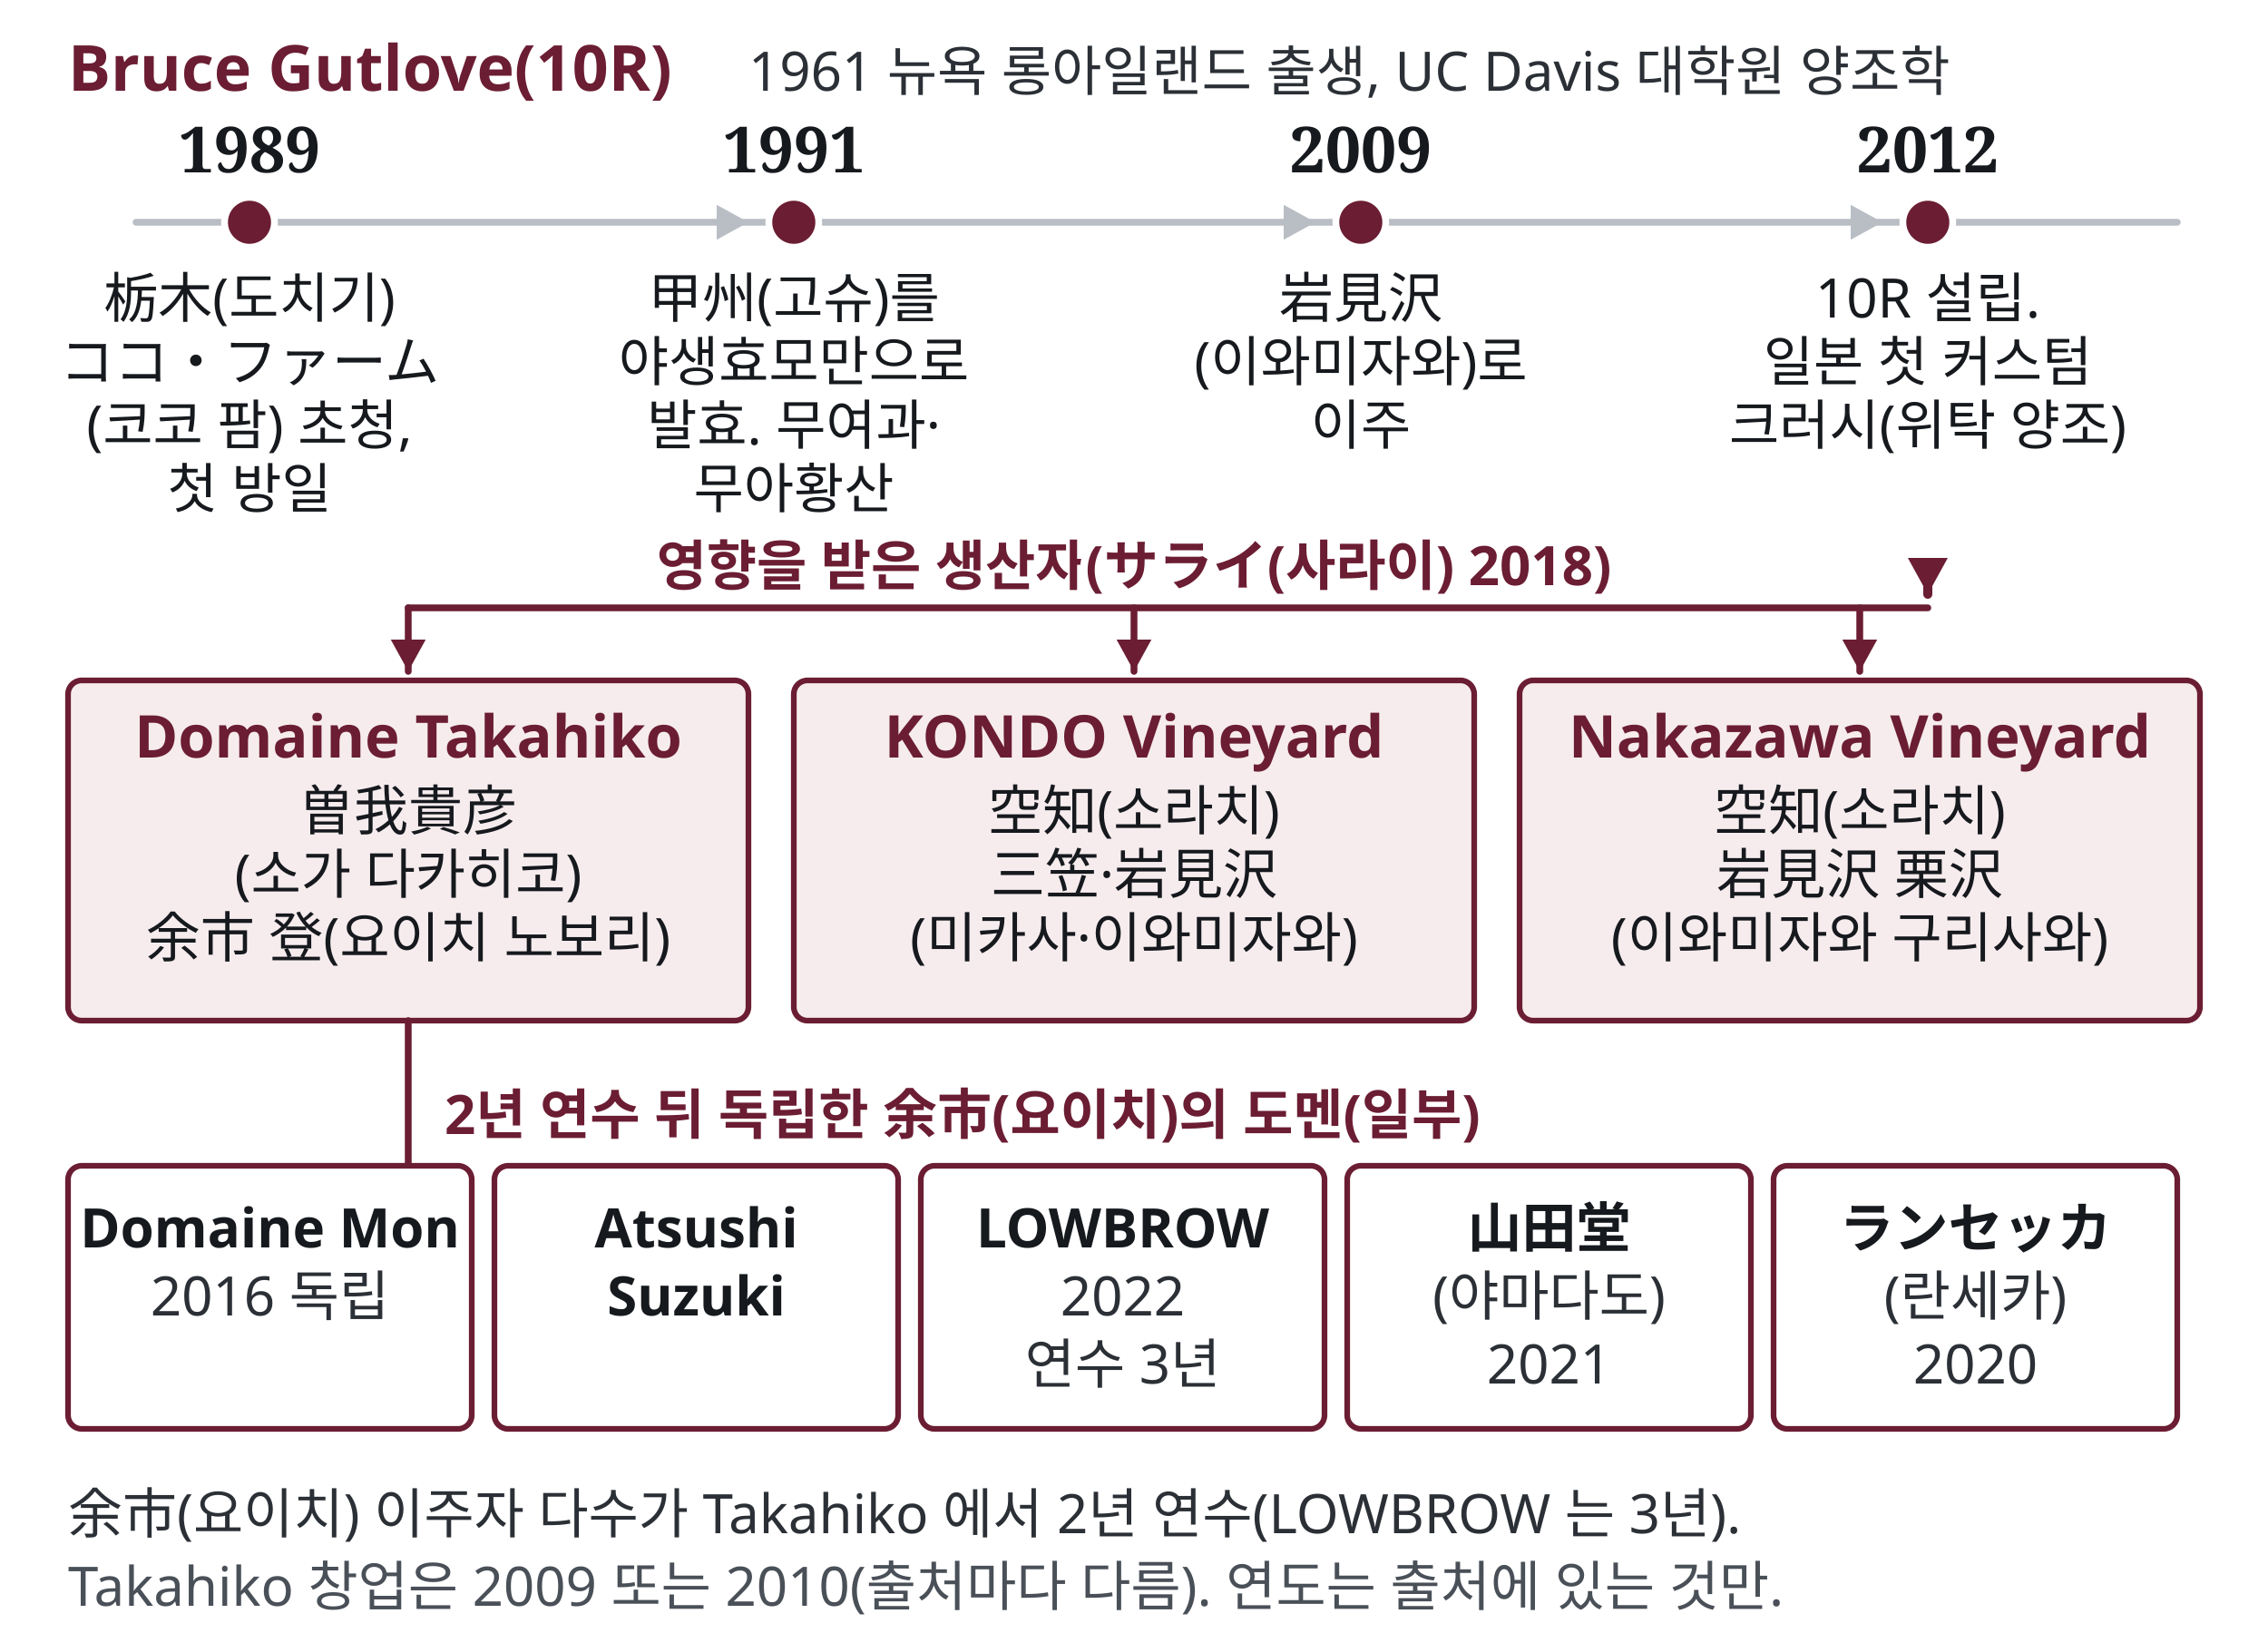
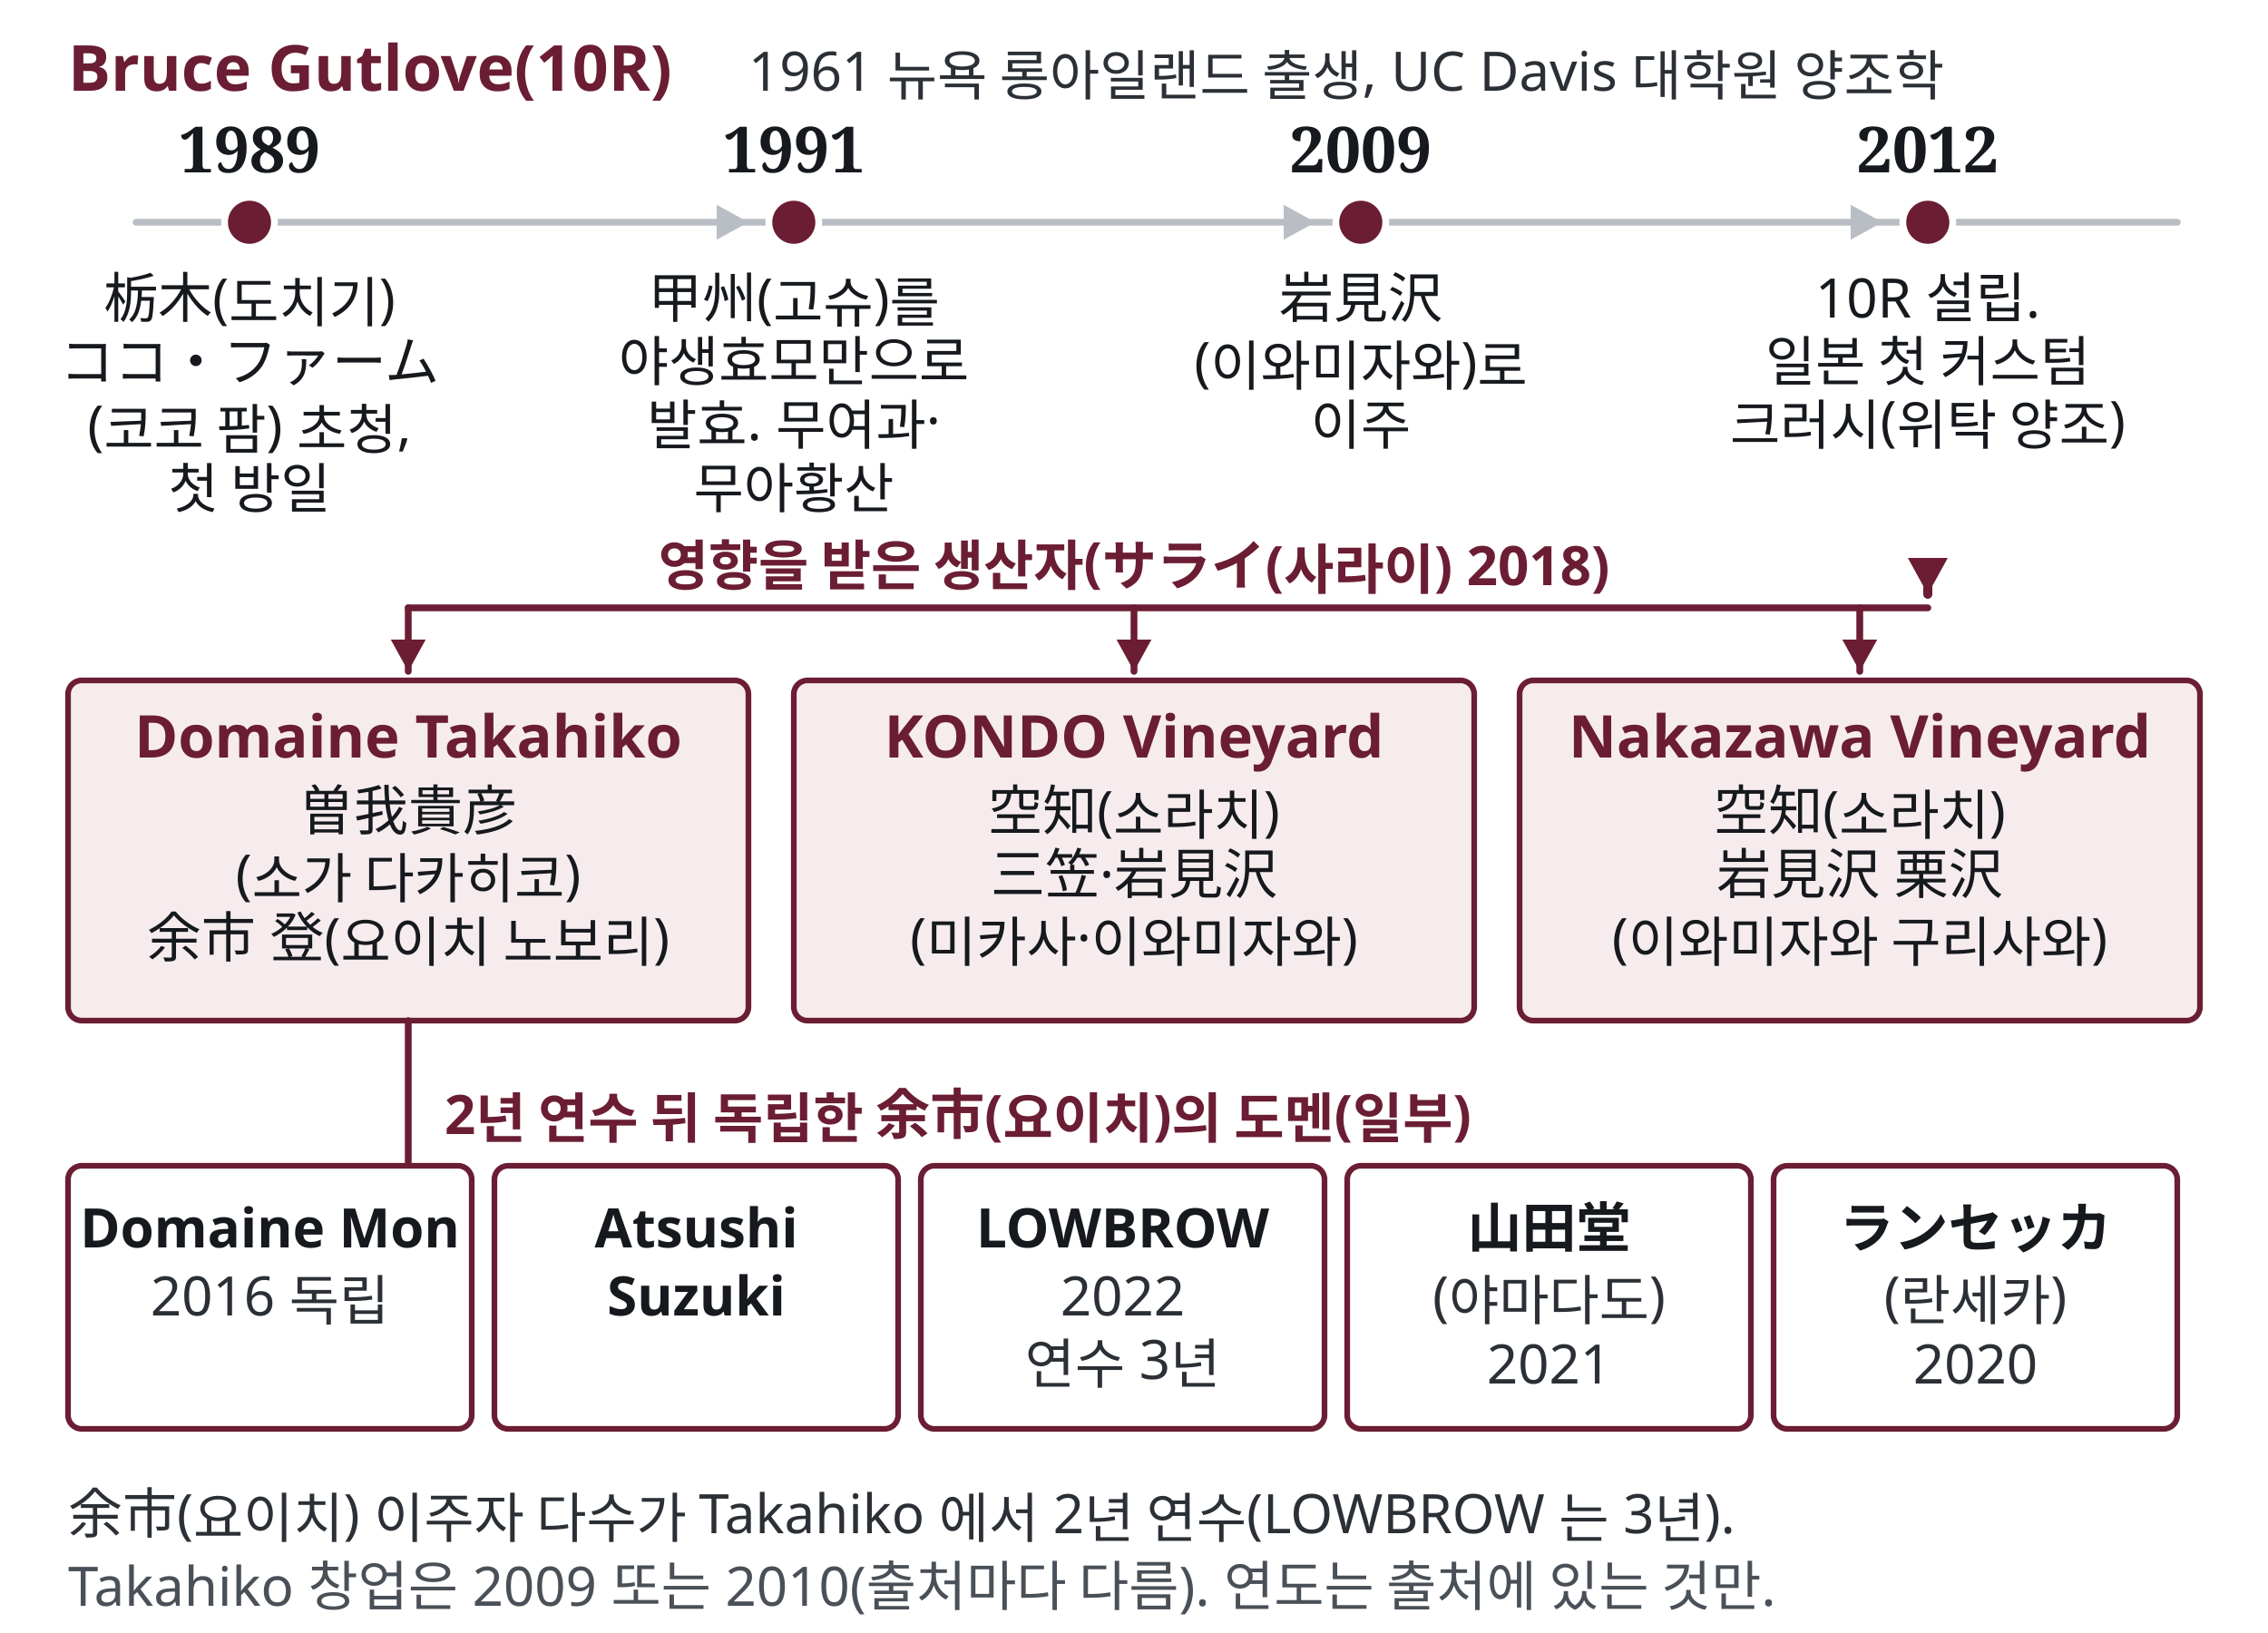
<svg xmlns="http://www.w3.org/2000/svg" viewBox="0 0 1000 720" width="1000" height="720" role="img" aria-labelledby="clin-t clin-d" font-family="'Noto Sans KR','Noto Sans JP',sans-serif" lang="ko">
  <rect width="1000" height="720" fill="#ffffff" />
  <text x="30" y="40" font-size="28" font-weight="700" fill="#6b1d33">Bruce Gutlove(10R)</text>
-   <text x="330" y="40" font-size="24" fill="#2b3036">1961 <tspan lang="ja" font-family="'Noto Sans JP','Noto Sans KR',sans-serif">뉴욕</tspan>
-     <tspan lang="ja" font-family="'Noto Sans JP','Noto Sans KR',sans-serif">롱아일랜드</tspan>
-     <tspan lang="ja" font-family="'Noto Sans JP','Noto Sans KR',sans-serif">출생</tspan>, UC Davis <tspan lang="ja" font-family="'Noto Sans JP','Noto Sans KR',sans-serif">대학원</tspan>
-     <tspan lang="ja" font-family="'Noto Sans JP','Noto Sans KR',sans-serif">양조학</tspan>
-   </text>
+   <text x="330" y="40" font-size="24" fill="#2b3036">1961 뉴욕 롱아일랜드 출생, UC Davis 대학원 양조학</text>
  <line x1="60" y1="98" x2="960" y2="98" stroke="#b9bec5" stroke-width="3" stroke-linecap="round" />
  <circle cx="110" cy="98" r="11" fill="#6b1d33" stroke="#fff" stroke-width="3" />
  <text x="110" y="76" font-size="28" font-weight="700" fill="#16191d" text-anchor="middle" font-family="'Noto Serif KR','Noto Serif JP',serif">1989</text>
  <text x="110" y="140" font-size="24" fill="#16191d" text-anchor="middle">
-     <tspan lang="ja" font-family="'Noto Sans JP','Noto Sans KR',sans-serif">栃木</tspan>(<tspan lang="ja" font-family="'Noto Sans JP','Noto Sans KR',sans-serif">도치기</tspan>)</text>
+     <tspan lang="ja" font-family="'Noto Sans JP','Noto Sans KR',sans-serif">栃木</tspan>(도치기)</text>
  <text x="110" y="168" font-size="24" fill="#16191d" text-anchor="middle" lang="ja" font-family="'Noto Sans JP','Noto Sans KR',sans-serif">ココ・ファーム</text>
-   <text x="110" y="196" font-size="24" fill="#16191d" text-anchor="middle">(<tspan lang="ja" font-family="'Noto Sans JP','Noto Sans KR',sans-serif">코코</tspan>
-     <tspan lang="ja" font-family="'Noto Sans JP','Noto Sans KR',sans-serif">팜</tspan>) <tspan lang="ja" font-family="'Noto Sans JP','Noto Sans KR',sans-serif">초청</tspan>,</text>
-   <text x="110" y="224" font-size="24" fill="#16191d" text-anchor="middle">
-     <tspan lang="ja" font-family="'Noto Sans JP','Noto Sans KR',sans-serif">첫</tspan>
-     <tspan lang="ja" font-family="'Noto Sans JP','Noto Sans KR',sans-serif">방일</tspan>
-   </text>
+   <text x="110" y="196" font-size="24" fill="#16191d" text-anchor="middle">(코코 팜) 초청,</text>
+   <text x="110" y="224" font-size="24" fill="#16191d" text-anchor="middle">첫 방일</text>
  <circle cx="350" cy="98" r="11" fill="#6b1d33" stroke="#fff" stroke-width="3" />
  <text x="350" y="76" font-size="28" font-weight="700" fill="#16191d" text-anchor="middle" font-family="'Noto Serif KR','Noto Serif JP',serif">1991</text>
  <text x="350" y="140" font-size="24" fill="#16191d" text-anchor="middle">
-     <tspan lang="ja" font-family="'Noto Sans JP','Noto Sans KR',sans-serif">甲州</tspan>(<tspan lang="ja" font-family="'Noto Sans JP','Noto Sans KR',sans-serif">고슈</tspan>)<tspan lang="ja" font-family="'Noto Sans JP','Noto Sans KR',sans-serif">를</tspan>
-   </text>
-   <text x="350" y="168" font-size="24" fill="#16191d" text-anchor="middle" lang="ja" font-family="'Noto Sans JP','Noto Sans KR',sans-serif">야생효모만으로</text>
-   <text x="350" y="196" font-size="24" fill="#16191d" text-anchor="middle">
-     <tspan lang="ja" font-family="'Noto Sans JP','Noto Sans KR',sans-serif">발효</tspan>. <tspan lang="ja" font-family="'Noto Sans JP','Noto Sans KR',sans-serif">무여과</tspan>·</text>
-   <text x="350" y="224" font-size="24" fill="#16191d" text-anchor="middle" lang="ja" font-family="'Noto Sans JP','Noto Sans KR',sans-serif">무아황산</text>
+     <tspan lang="ja" font-family="'Noto Sans JP','Noto Sans KR',sans-serif">甲州</tspan>(고슈)를</text>
+   <text x="350" y="168" font-size="24" fill="#16191d" text-anchor="middle">야생효모만으로</text>
+   <text x="350" y="196" font-size="24" fill="#16191d" text-anchor="middle">발효. 무여과·</text>
+   <text x="350" y="224" font-size="24" fill="#16191d" text-anchor="middle">무아황산</text>
  <circle cx="600" cy="98" r="11" fill="#6b1d33" stroke="#fff" stroke-width="3" />
  <text x="600" y="76" font-size="28" font-weight="700" fill="#16191d" text-anchor="middle" font-family="'Noto Serif KR','Noto Serif JP',serif">2009</text>
  <text x="600" y="140" font-size="24" fill="#16191d" text-anchor="middle" lang="ja" font-family="'Noto Sans JP','Noto Sans KR',sans-serif">岩見沢</text>
-   <text x="600" y="168" font-size="24" fill="#16191d" text-anchor="middle">(<tspan lang="ja" font-family="'Noto Sans JP','Noto Sans KR',sans-serif">이와미자와</tspan>)<tspan lang="ja" font-family="'Noto Sans JP','Noto Sans KR',sans-serif">로</tspan>
-   </text>
-   <text x="600" y="196" font-size="24" fill="#16191d" text-anchor="middle" lang="ja" font-family="'Noto Sans JP','Noto Sans KR',sans-serif">이주</text>
+   <text x="600" y="168" font-size="24" fill="#16191d" text-anchor="middle">(이와미자와)로</text>
+   <text x="600" y="196" font-size="24" fill="#16191d" text-anchor="middle">이주</text>
  <circle cx="850" cy="98" r="11" fill="#6b1d33" stroke="#fff" stroke-width="3" />
  <text x="850" y="76" font-size="28" font-weight="700" fill="#16191d" text-anchor="middle" font-family="'Noto Serif KR','Noto Serif JP',serif">2012</text>
-   <text x="850" y="140" font-size="24" fill="#16191d" text-anchor="middle">10R <tspan lang="ja" font-family="'Noto Sans JP','Noto Sans KR',sans-serif">설립</tspan>.</text>
-   <text x="850" y="168" font-size="24" fill="#16191d" text-anchor="middle">
-     <tspan lang="ja" font-family="'Noto Sans JP','Noto Sans KR',sans-serif">일본</tspan>
-     <tspan lang="ja" font-family="'Noto Sans JP','Noto Sans KR',sans-serif">첫</tspan>
-     <tspan lang="ja" font-family="'Noto Sans JP','Noto Sans KR',sans-serif">커스텀</tspan>
-   </text>
-   <text x="850" y="196" font-size="24" fill="#16191d" text-anchor="middle">
-     <tspan lang="ja" font-family="'Noto Sans JP','Noto Sans KR',sans-serif">크러시</tspan>(<tspan lang="ja" font-family="'Noto Sans JP','Noto Sans KR',sans-serif">위탁</tspan>
-     <tspan lang="ja" font-family="'Noto Sans JP','Noto Sans KR',sans-serif">양조</tspan>)</text>
+   <text x="850" y="140" font-size="24" fill="#16191d" text-anchor="middle">10R 설립.</text>
+   <text x="850" y="168" font-size="24" fill="#16191d" text-anchor="middle">일본 첫 커스텀</text>
+   <text x="850" y="196" font-size="24" fill="#16191d" text-anchor="middle">크러시(위탁 양조)</text>
  <path d="M330 98 L316 90.3 L316 105.7 Z" fill="#b9bec5" />
  <path d="M580 98 L566 90.3 L566 105.7 Z" fill="#b9bec5" />
  <path d="M830 98 L816 90.3 L816 105.7 Z" fill="#b9bec5" />
  <line x1="850" y1="250" x2="850" y2="262" stroke="#6b1d33" stroke-width="4" stroke-linecap="round" />
  <path d="M850 262 L858.8 246 L841.2 246 Z" fill="#6b1d33" />
  <line x1="180" y1="268" x2="850" y2="268" stroke="#6b1d33" stroke-width="3" stroke-linecap="round" />
  <line x1="180" y1="268" x2="180" y2="296" stroke="#6b1d33" stroke-width="3" stroke-linecap="round" />
  <path d="M180 296 L187.7 282 L172.3 282 Z" fill="#6b1d33" />
  <line x1="500" y1="268" x2="500" y2="296" stroke="#6b1d33" stroke-width="3" stroke-linecap="round" />
  <path d="M500 296 L507.7 282 L492.3 282 Z" fill="#6b1d33" />
  <line x1="820" y1="268" x2="820" y2="296" stroke="#6b1d33" stroke-width="3" stroke-linecap="round" />
  <path d="M820 296 L827.7 282 L812.3 282 Z" fill="#6b1d33" />
-   <text x="500" y="258" font-size="24" font-weight="700" fill="#6b1d33" text-anchor="middle" stroke="#ffffff" stroke-width="6.7" stroke-linejoin="round" paint-order="stroke">
-     <tspan lang="ja" font-family="'Noto Sans JP','Noto Sans KR',sans-serif">영향을</tspan>
-     <tspan lang="ja" font-family="'Noto Sans JP','Noto Sans KR',sans-serif">받은</tspan>
-     <tspan lang="ja" font-family="'Noto Sans JP','Noto Sans KR',sans-serif">생산자</tspan>(<tspan lang="ja" font-family="'Noto Sans JP','Noto Sans KR',sans-serif">サライ</tspan>(<tspan lang="ja" font-family="'Noto Sans JP','Noto Sans KR',sans-serif">사라이</tspan>) 2018)</text>
+   <text x="500" y="258" font-size="24" font-weight="700" fill="#6b1d33" text-anchor="middle" stroke="#ffffff" stroke-width="6.7" stroke-linejoin="round" paint-order="stroke">영향을 받은 생산자(<tspan lang="ja" font-family="'Noto Sans JP','Noto Sans KR',sans-serif">サライ</tspan>(사라이) 2018)</text>
  <rect x="30" y="300" width="300" height="150" rx="6" fill="#f6ecee" stroke="#6b1d33" stroke-width="2.5" />
  <text x="180" y="334" font-size="26" font-weight="700" fill="#6b1d33" text-anchor="middle">Domaine Takahiko</text>
  <text x="180" y="366" font-size="24" fill="#16191d" text-anchor="middle" lang="ja" font-family="'Noto Sans JP','Noto Sans KR',sans-serif">曽我貴彦</text>
-   <text x="180" y="394" font-size="24" fill="#16191d" text-anchor="middle">(<tspan lang="ja" font-family="'Noto Sans JP','Noto Sans KR',sans-serif">소가</tspan>
-     <tspan lang="ja" font-family="'Noto Sans JP','Noto Sans KR',sans-serif">다카히코</tspan>)</text>
+   <text x="180" y="394" font-size="24" fill="#16191d" text-anchor="middle">(소가 다카히코)</text>
  <text x="180" y="422" font-size="24" fill="#16191d" text-anchor="middle">
    <tspan lang="ja" font-family="'Noto Sans JP','Noto Sans KR',sans-serif">余市</tspan>
-     <tspan lang="ja" font-family="'Noto Sans JP','Noto Sans KR',sans-serif">登</tspan>(<tspan lang="ja" font-family="'Noto Sans JP','Noto Sans KR',sans-serif">요이치</tspan>
-     <tspan lang="ja" font-family="'Noto Sans JP','Noto Sans KR',sans-serif">노보리</tspan>)</text>
+     <tspan lang="ja" font-family="'Noto Sans JP','Noto Sans KR',sans-serif">登</tspan>(요이치 노보리)</text>
  <rect x="350" y="300" width="300" height="150" rx="6" fill="#f6ecee" stroke="#6b1d33" stroke-width="2.5" />
  <text x="500" y="334" font-size="26" font-weight="700" fill="#6b1d33" text-anchor="middle">KONDO Vineyard</text>
  <text x="500" y="366" font-size="24" fill="#16191d" text-anchor="middle">
-     <tspan lang="ja" font-family="'Noto Sans JP','Noto Sans KR',sans-serif">空知</tspan>(<tspan lang="ja" font-family="'Noto Sans JP','Noto Sans KR',sans-serif">소라치</tspan>)</text>
+     <tspan lang="ja" font-family="'Noto Sans JP','Noto Sans KR',sans-serif">空知</tspan>(소라치)</text>
  <text x="500" y="394" font-size="24" fill="#16191d" text-anchor="middle">
    <tspan lang="ja" font-family="'Noto Sans JP','Noto Sans KR',sans-serif">三笠</tspan>·<tspan lang="ja" font-family="'Noto Sans JP','Noto Sans KR',sans-serif">岩見沢</tspan>
  </text>
-   <text x="500" y="422" font-size="24" fill="#16191d" text-anchor="middle">(<tspan lang="ja" font-family="'Noto Sans JP','Noto Sans KR',sans-serif">미카사</tspan>·<tspan lang="ja" font-family="'Noto Sans JP','Noto Sans KR',sans-serif">이와미자와</tspan>)</text>
+   <text x="500" y="422" font-size="24" fill="#16191d" text-anchor="middle">(미카사·이와미자와)</text>
  <rect x="670" y="300" width="300" height="150" rx="6" fill="#f6ecee" stroke="#6b1d33" stroke-width="2.5" />
  <text x="820" y="334" font-size="26" font-weight="700" fill="#6b1d33" text-anchor="middle">Nakazawa Vineyard</text>
  <text x="820" y="366" font-size="24" fill="#16191d" text-anchor="middle">
-     <tspan lang="ja" font-family="'Noto Sans JP','Noto Sans KR',sans-serif">空知</tspan>(<tspan lang="ja" font-family="'Noto Sans JP','Noto Sans KR',sans-serif">소라치</tspan>)</text>
+     <tspan lang="ja" font-family="'Noto Sans JP','Noto Sans KR',sans-serif">空知</tspan>(소라치)</text>
  <text x="820" y="394" font-size="24" fill="#16191d" text-anchor="middle">
    <tspan lang="ja" font-family="'Noto Sans JP','Noto Sans KR',sans-serif">岩見沢</tspan>
    <tspan lang="ja" font-family="'Noto Sans JP','Noto Sans KR',sans-serif">栗沢</tspan>
  </text>
-   <text x="820" y="422" font-size="24" fill="#16191d" text-anchor="middle">(<tspan lang="ja" font-family="'Noto Sans JP','Noto Sans KR',sans-serif">이와미자와</tspan>
-     <tspan lang="ja" font-family="'Noto Sans JP','Noto Sans KR',sans-serif">구리사와</tspan>)</text>
+   <text x="820" y="422" font-size="24" fill="#16191d" text-anchor="middle">(이와미자와 구리사와)</text>
  <line x1="180" y1="450" x2="180" y2="514" stroke="#6b1d33" stroke-width="3" stroke-linecap="round" />
-   <text x="196" y="500" font-size="24" font-weight="700" fill="#6b1d33">2<tspan lang="ja" font-family="'Noto Sans JP','Noto Sans KR',sans-serif">년</tspan>
-     <tspan lang="ja" font-family="'Noto Sans JP','Noto Sans KR',sans-serif">연수</tspan>
-     <tspan lang="ja" font-family="'Noto Sans JP','Noto Sans KR',sans-serif">뒤</tspan>
-     <tspan lang="ja" font-family="'Noto Sans JP','Noto Sans KR',sans-serif">독립한</tspan>
-     <tspan lang="ja" font-family="'Noto Sans JP','Noto Sans KR',sans-serif">余市</tspan>(<tspan lang="ja" font-family="'Noto Sans JP','Noto Sans KR',sans-serif">요이치</tspan>)<tspan lang="ja" font-family="'Noto Sans JP','Noto Sans KR',sans-serif">의</tspan>
-     <tspan lang="ja" font-family="'Noto Sans JP','Noto Sans KR',sans-serif">도멘</tspan>(<tspan lang="ja" font-family="'Noto Sans JP','Noto Sans KR',sans-serif">일부</tspan>)</text>
+   <text x="196" y="500" font-size="24" font-weight="700" fill="#6b1d33">2년 연수 뒤 독립한 <tspan lang="ja" font-family="'Noto Sans JP','Noto Sans KR',sans-serif">余市</tspan>(요이치)의 도멘(일부)</text>
  <rect x="30" y="514" width="178" height="116" rx="6" fill="#ffffff" stroke="#6b1d33" stroke-width="2.5" />
  <text x="119" y="550" font-size="24" font-weight="700" fill="#16191d" text-anchor="middle">Domaine Mon</text>
-   <text x="119" y="580" font-size="24" fill="#2b3036" text-anchor="middle">2016 <tspan lang="ja" font-family="'Noto Sans JP','Noto Sans KR',sans-serif">독립</tspan>
-   </text>
+   <text x="119" y="580" font-size="24" fill="#2b3036" text-anchor="middle">2016 독립</text>
  <rect x="218" y="514" width="178" height="116" rx="6" fill="#ffffff" stroke="#6b1d33" stroke-width="2.5" />
  <text x="307" y="550" font-size="24" font-weight="700" fill="#16191d" text-anchor="middle">Atsushi</text>
  <text x="307" y="580" font-size="24" font-weight="700" fill="#16191d" text-anchor="middle">Suzuki</text>
  <rect x="406" y="514" width="178" height="116" rx="6" fill="#ffffff" stroke="#6b1d33" stroke-width="2.5" />
  <text x="495" y="550" font-size="24" font-weight="700" fill="#16191d" text-anchor="middle">LOWBROW</text>
  <text x="495" y="580" font-size="24" fill="#2b3036" text-anchor="middle">2022</text>
-   <text x="495" y="610" font-size="24" fill="#2b3036" text-anchor="middle">
-     <tspan lang="ja" font-family="'Noto Sans JP','Noto Sans KR',sans-serif">연수</tspan> 3<tspan lang="ja" font-family="'Noto Sans JP','Noto Sans KR',sans-serif">년</tspan>
-   </text>
+   <text x="495" y="610" font-size="24" fill="#2b3036" text-anchor="middle">연수 3년</text>
  <rect x="594" y="514" width="178" height="116" rx="6" fill="#ffffff" stroke="#6b1d33" stroke-width="2.5" />
  <text x="683" y="550" font-size="24" font-weight="700" fill="#16191d" text-anchor="middle" lang="ja" font-family="'Noto Sans JP','Noto Sans KR',sans-serif">山田堂</text>
-   <text x="683" y="580" font-size="24" fill="#2b3036" text-anchor="middle">(<tspan lang="ja" font-family="'Noto Sans JP','Noto Sans KR',sans-serif">야마다도</tspan>)</text>
+   <text x="683" y="580" font-size="24" fill="#2b3036" text-anchor="middle">(야마다도)</text>
  <text x="683" y="610" font-size="24" fill="#2b3036" text-anchor="middle">2021</text>
  <rect x="782" y="514" width="178" height="116" rx="6" fill="#ffffff" stroke="#6b1d33" stroke-width="2.5" />
  <text x="871" y="550" font-size="24" font-weight="700" fill="#16191d" text-anchor="middle" lang="ja" font-family="'Noto Sans JP','Noto Sans KR',sans-serif">ランセッカ</text>
-   <text x="871" y="580" font-size="24" fill="#2b3036" text-anchor="middle">(<tspan lang="ja" font-family="'Noto Sans JP','Noto Sans KR',sans-serif">란세카</tspan>)</text>
+   <text x="871" y="580" font-size="24" fill="#2b3036" text-anchor="middle">(란세카)</text>
  <text x="871" y="610" font-size="24" fill="#2b3036" text-anchor="middle">2020</text>
  <text x="30" y="676" font-size="24" fill="#2b3036">
-     <tspan lang="ja" font-family="'Noto Sans JP','Noto Sans KR',sans-serif">余市</tspan>(<tspan lang="ja" font-family="'Noto Sans JP','Noto Sans KR',sans-serif">요이치</tspan>) <tspan lang="ja" font-family="'Noto Sans JP','Noto Sans KR',sans-serif">이주자</tspan>
-     <tspan lang="ja" font-family="'Noto Sans JP','Noto Sans KR',sans-serif">다수가</tspan> Takahiko <tspan lang="ja" font-family="'Noto Sans JP','Noto Sans KR',sans-serif">에서</tspan> 2<tspan lang="ja" font-family="'Noto Sans JP','Noto Sans KR',sans-serif">년</tspan>
-     <tspan lang="ja" font-family="'Noto Sans JP','Noto Sans KR',sans-serif">연수</tspan>(LOWBROW <tspan lang="ja" font-family="'Noto Sans JP','Noto Sans KR',sans-serif">는</tspan> 3<tspan lang="ja" font-family="'Noto Sans JP','Noto Sans KR',sans-serif">년</tspan>).</text>
-   <text x="30" y="708" font-size="24" fill="#4a5058">Takahiko <tspan lang="ja" font-family="'Noto Sans JP','Noto Sans KR',sans-serif">창업은</tspan> 2009 <tspan lang="ja" font-family="'Noto Sans JP','Noto Sans KR',sans-serif">또는</tspan> 2010(<tspan lang="ja" font-family="'Noto Sans JP','Noto Sans KR',sans-serif">출처마다</tspan>
-     <tspan lang="ja" font-family="'Noto Sans JP','Noto Sans KR',sans-serif">다름</tspan>). <tspan lang="ja" font-family="'Noto Sans JP','Noto Sans KR',sans-serif">연도는</tspan>
-     <tspan lang="ja" font-family="'Noto Sans JP','Noto Sans KR',sans-serif">출처에</tspan>
-     <tspan lang="ja" font-family="'Noto Sans JP','Noto Sans KR',sans-serif">있는</tspan>
-     <tspan lang="ja" font-family="'Noto Sans JP','Noto Sans KR',sans-serif">것만</tspan>.</text>
+     <tspan lang="ja" font-family="'Noto Sans JP','Noto Sans KR',sans-serif">余市</tspan>(요이치) 이주자 다수가 Takahiko 에서 2년 연수(LOWBROW 는 3년).</text>
+   <text x="30" y="708" font-size="24" fill="#4a5058">Takahiko 창업은 2009 또는 2010(출처마다 다름). 연도는 출처에 있는 것만.</text>
</svg>
